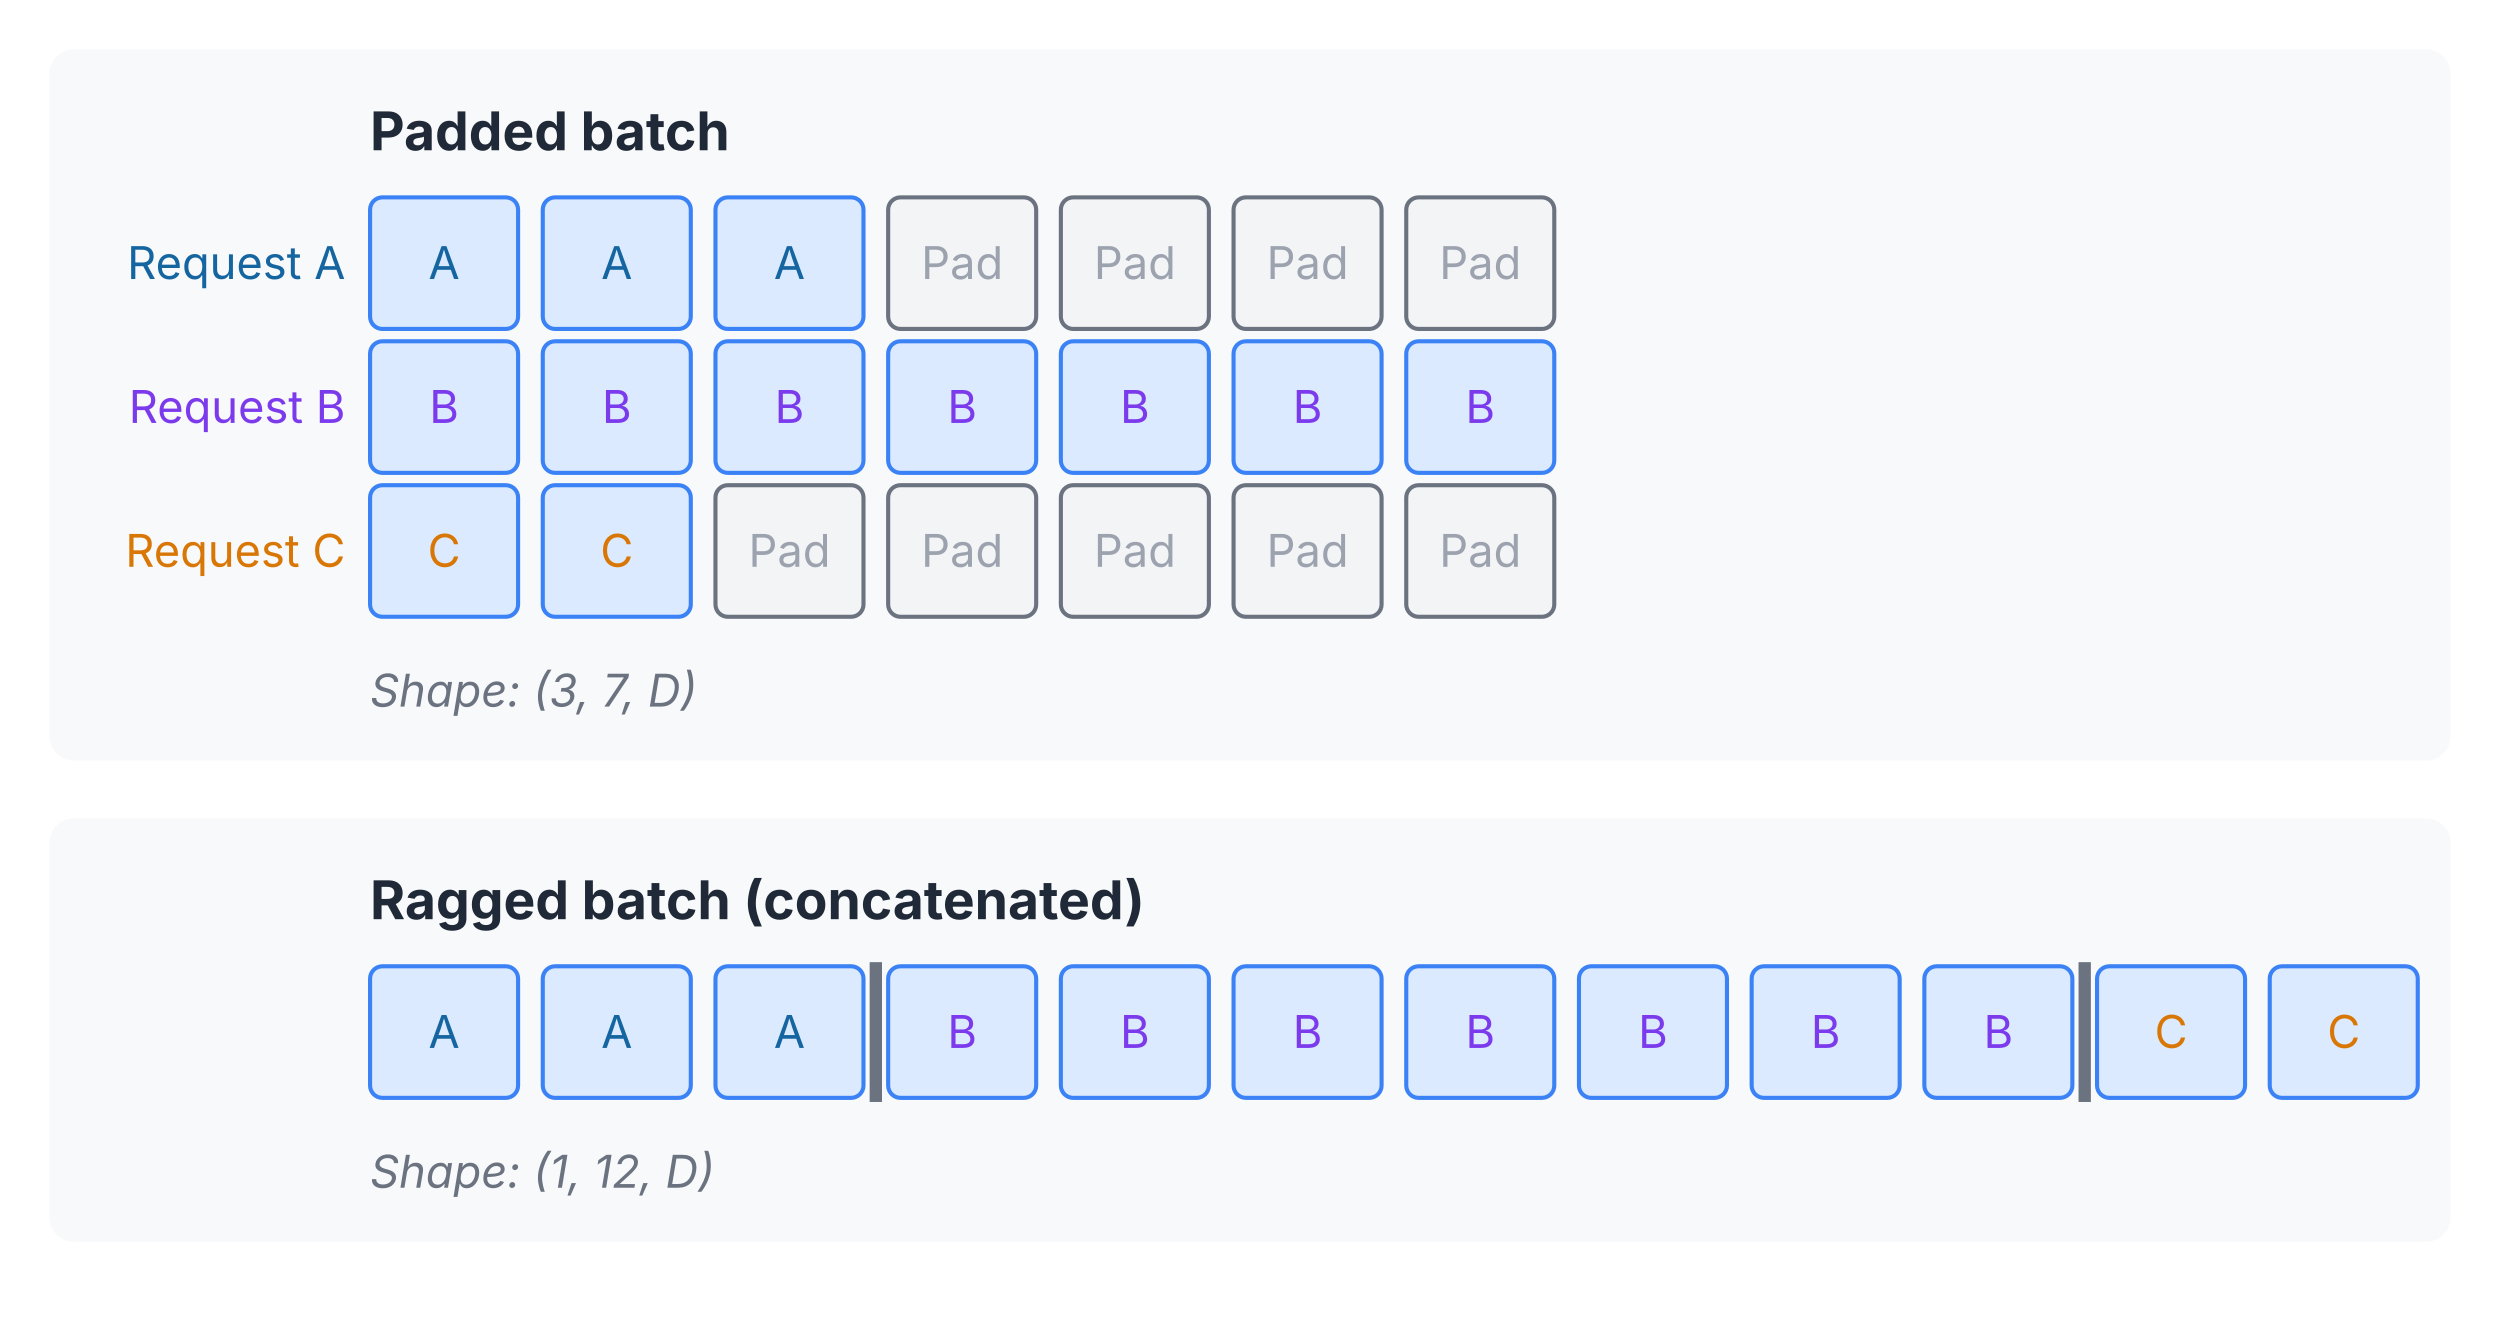
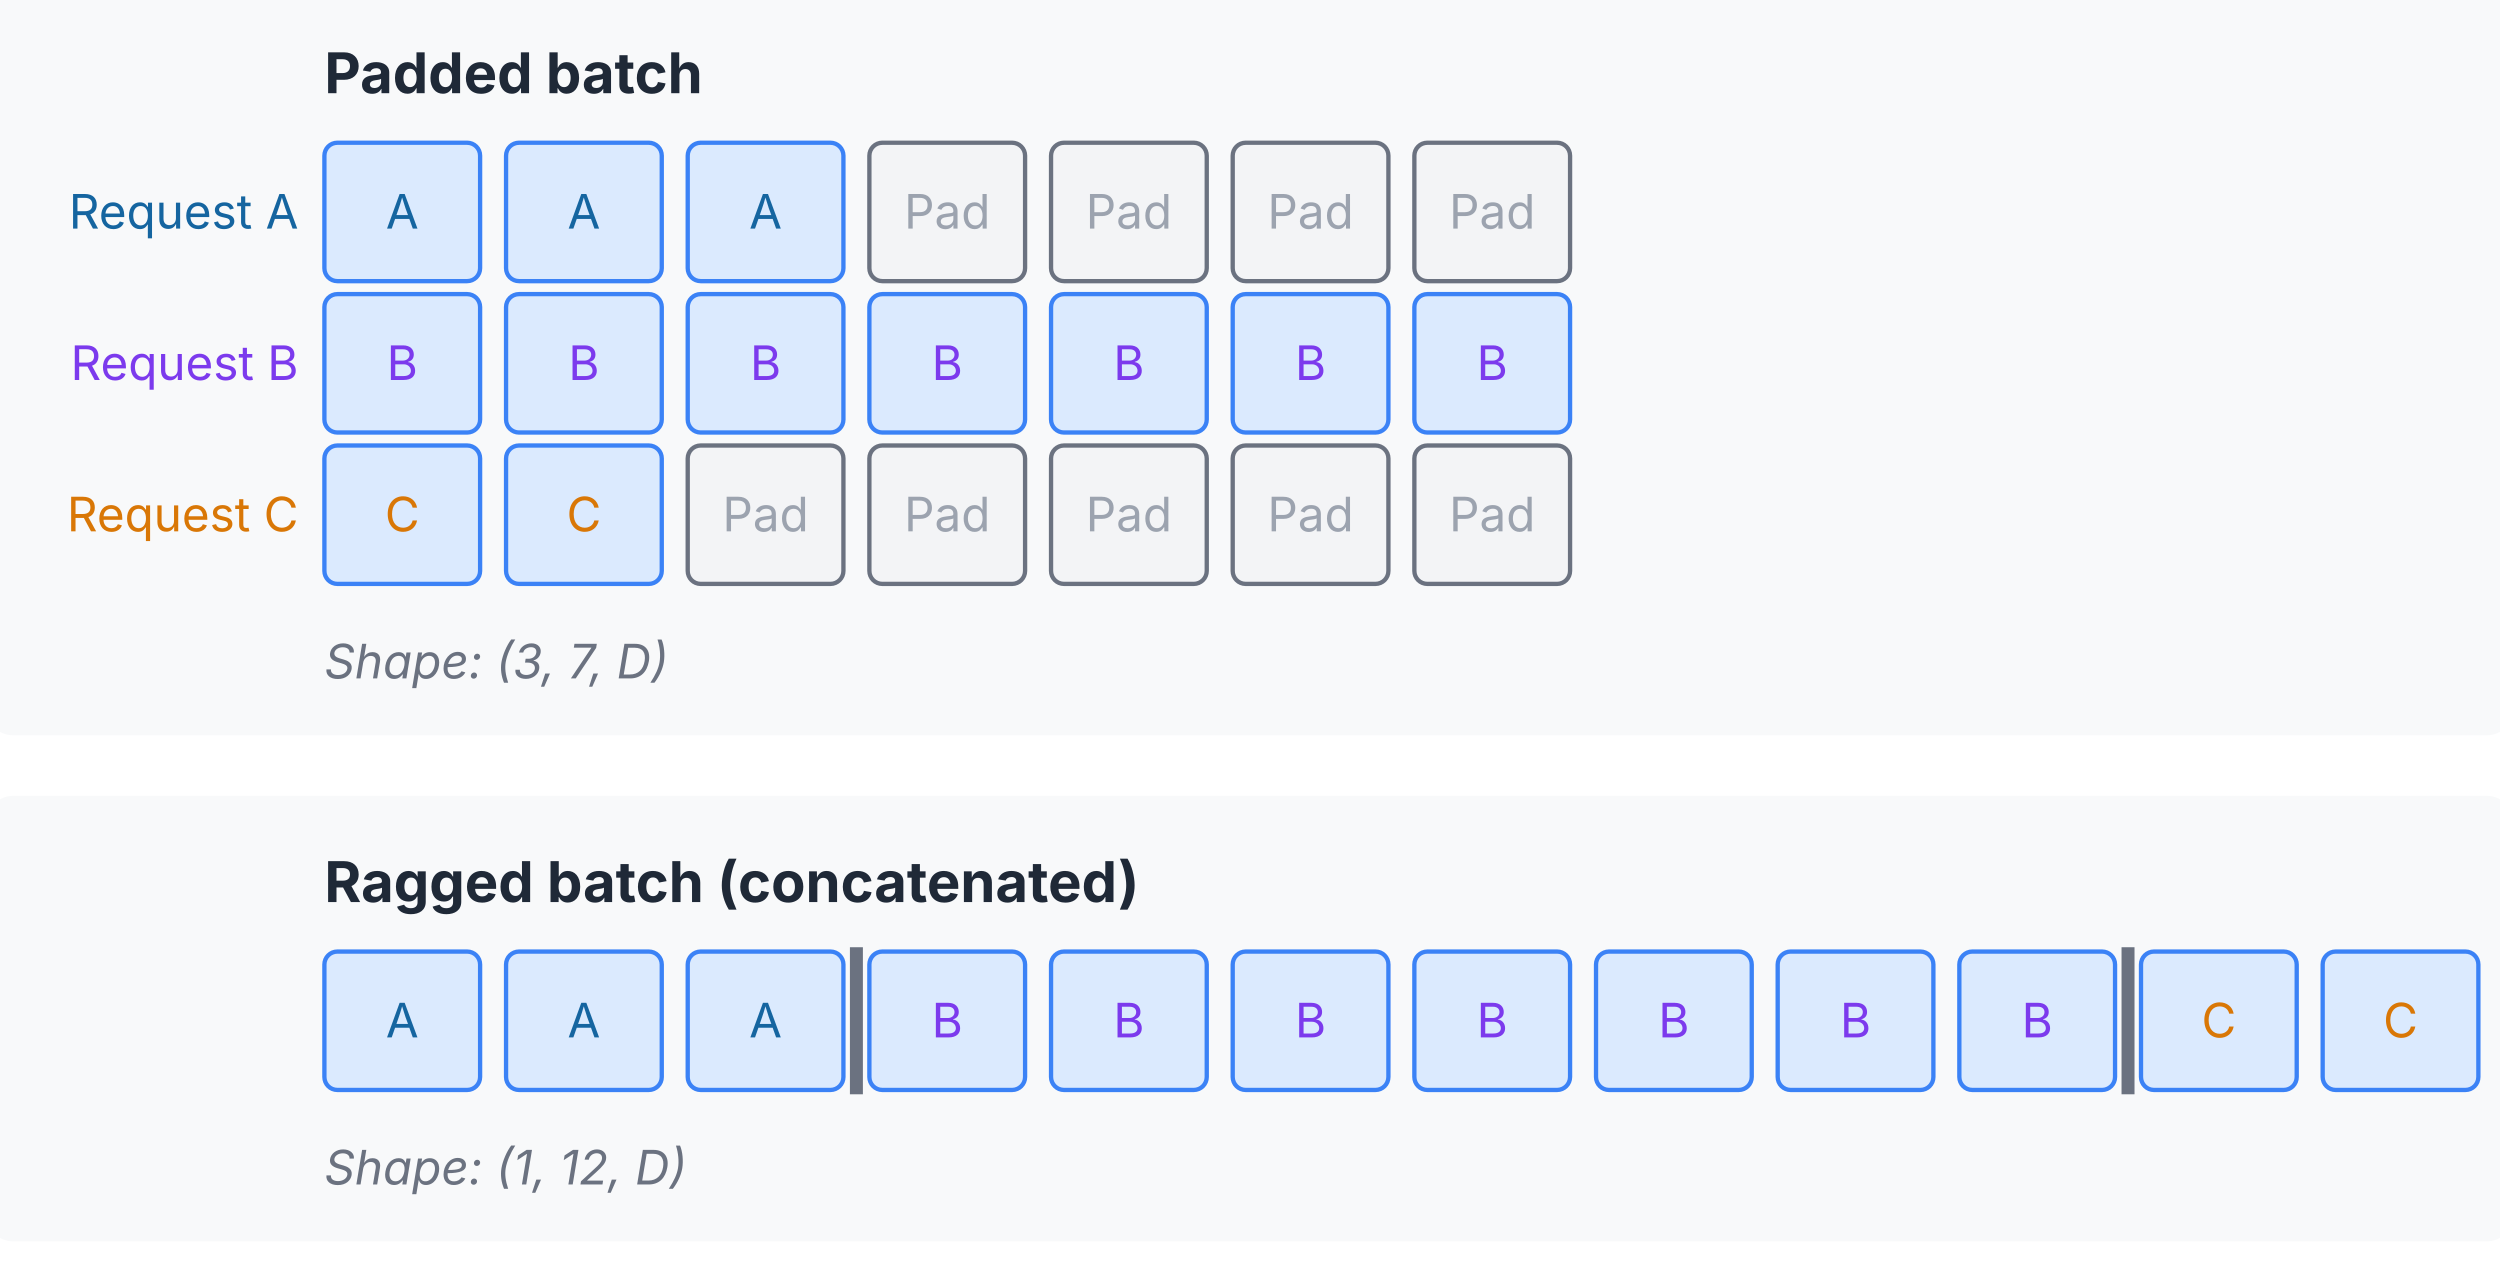
- <svg xmlns="http://www.w3.org/2000/svg" baseProfile="full" height="322px" version="1.1" viewBox="0 0 608 322" width="608px">
+ <svg xmlns="http://www.w3.org/2000/svg" baseProfile="full" height="292px" version="1.1" viewBox="0 0 578 292" width="578px">
  <defs>
    <marker id="arrowhead" markerHeight="4" markerWidth="4" orient="auto" refX="4" refY="2.0">
      <polygon fill="#374151" points="0,0 4,2.0 0,4" />
    </marker>
  </defs>
-   <rect fill="#F8F9FA" height="103" rx="6" ry="6" stroke="none" width="584" x="12" y="199" />
-   <rect fill="#F8F9FA" height="173" rx="6" ry="6" stroke="none" width="584" x="12" y="12" />
-   <text dy="0.35em" fill="#1F2937" font-family="Inter, Segoe UI, Helvetica, Arial, sans-serif" font-size="13px" font-weight="bold" text-anchor="start" x="90" y="32.0">Padded batch</text>
-   <text dy="0.35em" fill="#1565A0" font-family="Inter, Segoe UI, Helvetica, Arial, sans-serif" font-size="11px" text-anchor="end" x="84" y="64.0">Request A</text>
-   <rect fill="#DBEAFE" height="32" rx="3" ry="3" stroke="#3B82F6" stroke-width="1.0" width="36" x="90" y="48" />
-   <text dy="0.35em" fill="#1565A0" font-family="Inter, Segoe UI, Helvetica, Arial, sans-serif" font-size="11px" text-anchor="middle" x="108.0" y="64.0">A</text>
-   <rect fill="#DBEAFE" height="32" rx="3" ry="3" stroke="#3B82F6" stroke-width="1.0" width="36" x="132" y="48" />
-   <text dy="0.35em" fill="#1565A0" font-family="Inter, Segoe UI, Helvetica, Arial, sans-serif" font-size="11px" text-anchor="middle" x="150.0" y="64.0">A</text>
-   <rect fill="#DBEAFE" height="32" rx="3" ry="3" stroke="#3B82F6" stroke-width="1.0" width="36" x="174" y="48" />
-   <text dy="0.35em" fill="#1565A0" font-family="Inter, Segoe UI, Helvetica, Arial, sans-serif" font-size="11px" text-anchor="middle" x="192.0" y="64.0">A</text>
-   <rect fill="#F3F4F6" height="32" rx="3" ry="3" stroke="#6B7280" stroke-width="1.0" width="36" x="216" y="48" />
-   <text dy="0.35em" fill="#9CA3AF" font-family="Inter, Segoe UI, Helvetica, Arial, sans-serif" font-size="11px" text-anchor="middle" x="234.0" y="64.0">Pad</text>
-   <rect fill="#F3F4F6" height="32" rx="3" ry="3" stroke="#6B7280" stroke-width="1.0" width="36" x="258" y="48" />
-   <text dy="0.35em" fill="#9CA3AF" font-family="Inter, Segoe UI, Helvetica, Arial, sans-serif" font-size="11px" text-anchor="middle" x="276.0" y="64.0">Pad</text>
-   <rect fill="#F3F4F6" height="32" rx="3" ry="3" stroke="#6B7280" stroke-width="1.0" width="36" x="300" y="48" />
-   <text dy="0.35em" fill="#9CA3AF" font-family="Inter, Segoe UI, Helvetica, Arial, sans-serif" font-size="11px" text-anchor="middle" x="318.0" y="64.0">Pad</text>
-   <rect fill="#F3F4F6" height="32" rx="3" ry="3" stroke="#6B7280" stroke-width="1.0" width="36" x="342" y="48" />
-   <text dy="0.35em" fill="#9CA3AF" font-family="Inter, Segoe UI, Helvetica, Arial, sans-serif" font-size="11px" text-anchor="middle" x="360.0" y="64.0">Pad</text>
-   <text dy="0.35em" fill="#7C3AED" font-family="Inter, Segoe UI, Helvetica, Arial, sans-serif" font-size="11px" text-anchor="end" x="84" y="99.0">Request B</text>
-   <rect fill="#DBEAFE" height="32" rx="3" ry="3" stroke="#3B82F6" stroke-width="1.0" width="36" x="90" y="83" />
-   <text dy="0.35em" fill="#7C3AED" font-family="Inter, Segoe UI, Helvetica, Arial, sans-serif" font-size="11px" text-anchor="middle" x="108.0" y="99.0">B</text>
-   <rect fill="#DBEAFE" height="32" rx="3" ry="3" stroke="#3B82F6" stroke-width="1.0" width="36" x="132" y="83" />
-   <text dy="0.35em" fill="#7C3AED" font-family="Inter, Segoe UI, Helvetica, Arial, sans-serif" font-size="11px" text-anchor="middle" x="150.0" y="99.0">B</text>
-   <rect fill="#DBEAFE" height="32" rx="3" ry="3" stroke="#3B82F6" stroke-width="1.0" width="36" x="174" y="83" />
-   <text dy="0.35em" fill="#7C3AED" font-family="Inter, Segoe UI, Helvetica, Arial, sans-serif" font-size="11px" text-anchor="middle" x="192.0" y="99.0">B</text>
-   <rect fill="#DBEAFE" height="32" rx="3" ry="3" stroke="#3B82F6" stroke-width="1.0" width="36" x="216" y="83" />
-   <text dy="0.35em" fill="#7C3AED" font-family="Inter, Segoe UI, Helvetica, Arial, sans-serif" font-size="11px" text-anchor="middle" x="234.0" y="99.0">B</text>
-   <rect fill="#DBEAFE" height="32" rx="3" ry="3" stroke="#3B82F6" stroke-width="1.0" width="36" x="258" y="83" />
-   <text dy="0.35em" fill="#7C3AED" font-family="Inter, Segoe UI, Helvetica, Arial, sans-serif" font-size="11px" text-anchor="middle" x="276.0" y="99.0">B</text>
-   <rect fill="#DBEAFE" height="32" rx="3" ry="3" stroke="#3B82F6" stroke-width="1.0" width="36" x="300" y="83" />
-   <text dy="0.35em" fill="#7C3AED" font-family="Inter, Segoe UI, Helvetica, Arial, sans-serif" font-size="11px" text-anchor="middle" x="318.0" y="99.0">B</text>
-   <rect fill="#DBEAFE" height="32" rx="3" ry="3" stroke="#3B82F6" stroke-width="1.0" width="36" x="342" y="83" />
-   <text dy="0.35em" fill="#7C3AED" font-family="Inter, Segoe UI, Helvetica, Arial, sans-serif" font-size="11px" text-anchor="middle" x="360.0" y="99.0">B</text>
-   <text dy="0.35em" fill="#D97706" font-family="Inter, Segoe UI, Helvetica, Arial, sans-serif" font-size="11px" text-anchor="end" x="84" y="134.0">Request C</text>
-   <rect fill="#DBEAFE" height="32" rx="3" ry="3" stroke="#3B82F6" stroke-width="1.0" width="36" x="90" y="118" />
-   <text dy="0.35em" fill="#D97706" font-family="Inter, Segoe UI, Helvetica, Arial, sans-serif" font-size="11px" text-anchor="middle" x="108.0" y="134.0">C</text>
-   <rect fill="#DBEAFE" height="32" rx="3" ry="3" stroke="#3B82F6" stroke-width="1.0" width="36" x="132" y="118" />
-   <text dy="0.35em" fill="#D97706" font-family="Inter, Segoe UI, Helvetica, Arial, sans-serif" font-size="11px" text-anchor="middle" x="150.0" y="134.0">C</text>
-   <rect fill="#F3F4F6" height="32" rx="3" ry="3" stroke="#6B7280" stroke-width="1.0" width="36" x="174" y="118" />
-   <text dy="0.35em" fill="#9CA3AF" font-family="Inter, Segoe UI, Helvetica, Arial, sans-serif" font-size="11px" text-anchor="middle" x="192.0" y="134.0">Pad</text>
-   <rect fill="#F3F4F6" height="32" rx="3" ry="3" stroke="#6B7280" stroke-width="1.0" width="36" x="216" y="118" />
-   <text dy="0.35em" fill="#9CA3AF" font-family="Inter, Segoe UI, Helvetica, Arial, sans-serif" font-size="11px" text-anchor="middle" x="234.0" y="134.0">Pad</text>
-   <rect fill="#F3F4F6" height="32" rx="3" ry="3" stroke="#6B7280" stroke-width="1.0" width="36" x="258" y="118" />
-   <text dy="0.35em" fill="#9CA3AF" font-family="Inter, Segoe UI, Helvetica, Arial, sans-serif" font-size="11px" text-anchor="middle" x="276.0" y="134.0">Pad</text>
-   <rect fill="#F3F4F6" height="32" rx="3" ry="3" stroke="#6B7280" stroke-width="1.0" width="36" x="300" y="118" />
-   <text dy="0.35em" fill="#9CA3AF" font-family="Inter, Segoe UI, Helvetica, Arial, sans-serif" font-size="11px" text-anchor="middle" x="318.0" y="134.0">Pad</text>
-   <rect fill="#F3F4F6" height="32" rx="3" ry="3" stroke="#6B7280" stroke-width="1.0" width="36" x="342" y="118" />
-   <text dy="0.35em" fill="#9CA3AF" font-family="Inter, Segoe UI, Helvetica, Arial, sans-serif" font-size="11px" text-anchor="middle" x="360.0" y="134.0">Pad</text>
-   <text dy="0.35em" fill="#6B7280" font-family="Inter, Segoe UI, Helvetica, Arial, sans-serif" font-size="11px" font-style="italic" text-anchor="start" x="90" y="168">Shape: (3, 7, D)</text>
-   <text dy="0.35em" fill="#1F2937" font-family="Inter, Segoe UI, Helvetica, Arial, sans-serif" font-size="13px" font-weight="bold" text-anchor="start" x="90" y="219.0">Ragged batch (concatenated)</text>
-   <rect fill="#DBEAFE" height="32" rx="3" ry="3" stroke="#3B82F6" stroke-width="1.0" width="36" x="90" y="235" />
-   <text dy="0.35em" fill="#1565A0" font-family="Inter, Segoe UI, Helvetica, Arial, sans-serif" font-size="11px" text-anchor="middle" x="108.0" y="251.0">A</text>
-   <rect fill="#DBEAFE" height="32" rx="3" ry="3" stroke="#3B82F6" stroke-width="1.0" width="36" x="132" y="235" />
-   <text dy="0.35em" fill="#1565A0" font-family="Inter, Segoe UI, Helvetica, Arial, sans-serif" font-size="11px" text-anchor="middle" x="150.0" y="251.0">A</text>
-   <rect fill="#DBEAFE" height="32" rx="3" ry="3" stroke="#3B82F6" stroke-width="1.0" width="36" x="174" y="235" />
-   <text dy="0.35em" fill="#1565A0" font-family="Inter, Segoe UI, Helvetica, Arial, sans-serif" font-size="11px" text-anchor="middle" x="192.0" y="251.0">A</text>
-   <rect fill="#DBEAFE" height="32" rx="3" ry="3" stroke="#3B82F6" stroke-width="1.0" width="36" x="216" y="235" />
-   <text dy="0.35em" fill="#7C3AED" font-family="Inter, Segoe UI, Helvetica, Arial, sans-serif" font-size="11px" text-anchor="middle" x="234.0" y="251.0">B</text>
-   <rect fill="#DBEAFE" height="32" rx="3" ry="3" stroke="#3B82F6" stroke-width="1.0" width="36" x="258" y="235" />
-   <text dy="0.35em" fill="#7C3AED" font-family="Inter, Segoe UI, Helvetica, Arial, sans-serif" font-size="11px" text-anchor="middle" x="276.0" y="251.0">B</text>
-   <rect fill="#DBEAFE" height="32" rx="3" ry="3" stroke="#3B82F6" stroke-width="1.0" width="36" x="300" y="235" />
-   <text dy="0.35em" fill="#7C3AED" font-family="Inter, Segoe UI, Helvetica, Arial, sans-serif" font-size="11px" text-anchor="middle" x="318.0" y="251.0">B</text>
-   <rect fill="#DBEAFE" height="32" rx="3" ry="3" stroke="#3B82F6" stroke-width="1.0" width="36" x="342" y="235" />
-   <text dy="0.35em" fill="#7C3AED" font-family="Inter, Segoe UI, Helvetica, Arial, sans-serif" font-size="11px" text-anchor="middle" x="360.0" y="251.0">B</text>
-   <rect fill="#DBEAFE" height="32" rx="3" ry="3" stroke="#3B82F6" stroke-width="1.0" width="36" x="384" y="235" />
-   <text dy="0.35em" fill="#7C3AED" font-family="Inter, Segoe UI, Helvetica, Arial, sans-serif" font-size="11px" text-anchor="middle" x="402.0" y="251.0">B</text>
-   <rect fill="#DBEAFE" height="32" rx="3" ry="3" stroke="#3B82F6" stroke-width="1.0" width="36" x="426" y="235" />
-   <text dy="0.35em" fill="#7C3AED" font-family="Inter, Segoe UI, Helvetica, Arial, sans-serif" font-size="11px" text-anchor="middle" x="444.0" y="251.0">B</text>
-   <rect fill="#DBEAFE" height="32" rx="3" ry="3" stroke="#3B82F6" stroke-width="1.0" width="36" x="468" y="235" />
-   <text dy="0.35em" fill="#7C3AED" font-family="Inter, Segoe UI, Helvetica, Arial, sans-serif" font-size="11px" text-anchor="middle" x="486.0" y="251.0">B</text>
-   <rect fill="#DBEAFE" height="32" rx="3" ry="3" stroke="#3B82F6" stroke-width="1.0" width="36" x="510" y="235" />
-   <text dy="0.35em" fill="#D97706" font-family="Inter, Segoe UI, Helvetica, Arial, sans-serif" font-size="11px" text-anchor="middle" x="528.0" y="251.0">C</text>
-   <rect fill="#DBEAFE" height="32" rx="3" ry="3" stroke="#3B82F6" stroke-width="1.0" width="36" x="552" y="235" />
-   <text dy="0.35em" fill="#D97706" font-family="Inter, Segoe UI, Helvetica, Arial, sans-serif" font-size="11px" text-anchor="middle" x="570.0" y="251.0">C</text>
-   <line stroke="#6B7280" stroke-width="3.0" x1="213.0" x2="213.0" y1="234" y2="268" />
-   <line stroke="#6B7280" stroke-width="3.0" x1="507.0" x2="507.0" y1="234" y2="268" />
-   <text dy="0.35em" fill="#6B7280" font-family="Inter, Segoe UI, Helvetica, Arial, sans-serif" font-size="11px" font-style="italic" text-anchor="start" x="90" y="285">Shape: (1, 12, D)</text>
+   <rect fill="#F8F9FA" height="103" rx="6" ry="6" stroke="none" width="584" x="-3" y="184" />
+   <rect fill="#F8F9FA" height="173" rx="6" ry="6" stroke="none" width="584" x="-3" y="-3" />
+   <text dy="0.35em" fill="#1F2937" font-family="Inter, Segoe UI, Helvetica, Arial, sans-serif" font-size="13px" font-weight="bold" text-anchor="start" x="75" y="17.0">Padded batch</text>
+   <text dy="0.35em" fill="#1565A0" font-family="Inter, Segoe UI, Helvetica, Arial, sans-serif" font-size="11px" text-anchor="end" x="69" y="49.0">Request A</text>
+   <rect fill="#DBEAFE" height="32" rx="3" ry="3" stroke="#3B82F6" stroke-width="1.0" width="36" x="75" y="33" />
+   <text dy="0.35em" fill="#1565A0" font-family="Inter, Segoe UI, Helvetica, Arial, sans-serif" font-size="11px" text-anchor="middle" x="93.0" y="49.0">A</text>
+   <rect fill="#DBEAFE" height="32" rx="3" ry="3" stroke="#3B82F6" stroke-width="1.0" width="36" x="117" y="33" />
+   <text dy="0.35em" fill="#1565A0" font-family="Inter, Segoe UI, Helvetica, Arial, sans-serif" font-size="11px" text-anchor="middle" x="135.0" y="49.0">A</text>
+   <rect fill="#DBEAFE" height="32" rx="3" ry="3" stroke="#3B82F6" stroke-width="1.0" width="36" x="159" y="33" />
+   <text dy="0.35em" fill="#1565A0" font-family="Inter, Segoe UI, Helvetica, Arial, sans-serif" font-size="11px" text-anchor="middle" x="177.0" y="49.0">A</text>
+   <rect fill="#F3F4F6" height="32" rx="3" ry="3" stroke="#6B7280" stroke-width="1.0" width="36" x="201" y="33" />
+   <text dy="0.35em" fill="#9CA3AF" font-family="Inter, Segoe UI, Helvetica, Arial, sans-serif" font-size="11px" text-anchor="middle" x="219.0" y="49.0">Pad</text>
+   <rect fill="#F3F4F6" height="32" rx="3" ry="3" stroke="#6B7280" stroke-width="1.0" width="36" x="243" y="33" />
+   <text dy="0.35em" fill="#9CA3AF" font-family="Inter, Segoe UI, Helvetica, Arial, sans-serif" font-size="11px" text-anchor="middle" x="261.0" y="49.0">Pad</text>
+   <rect fill="#F3F4F6" height="32" rx="3" ry="3" stroke="#6B7280" stroke-width="1.0" width="36" x="285" y="33" />
+   <text dy="0.35em" fill="#9CA3AF" font-family="Inter, Segoe UI, Helvetica, Arial, sans-serif" font-size="11px" text-anchor="middle" x="303.0" y="49.0">Pad</text>
+   <rect fill="#F3F4F6" height="32" rx="3" ry="3" stroke="#6B7280" stroke-width="1.0" width="36" x="327" y="33" />
+   <text dy="0.35em" fill="#9CA3AF" font-family="Inter, Segoe UI, Helvetica, Arial, sans-serif" font-size="11px" text-anchor="middle" x="345.0" y="49.0">Pad</text>
+   <text dy="0.35em" fill="#7C3AED" font-family="Inter, Segoe UI, Helvetica, Arial, sans-serif" font-size="11px" text-anchor="end" x="69" y="84.0">Request B</text>
+   <rect fill="#DBEAFE" height="32" rx="3" ry="3" stroke="#3B82F6" stroke-width="1.0" width="36" x="75" y="68" />
+   <text dy="0.35em" fill="#7C3AED" font-family="Inter, Segoe UI, Helvetica, Arial, sans-serif" font-size="11px" text-anchor="middle" x="93.0" y="84.0">B</text>
+   <rect fill="#DBEAFE" height="32" rx="3" ry="3" stroke="#3B82F6" stroke-width="1.0" width="36" x="117" y="68" />
+   <text dy="0.35em" fill="#7C3AED" font-family="Inter, Segoe UI, Helvetica, Arial, sans-serif" font-size="11px" text-anchor="middle" x="135.0" y="84.0">B</text>
+   <rect fill="#DBEAFE" height="32" rx="3" ry="3" stroke="#3B82F6" stroke-width="1.0" width="36" x="159" y="68" />
+   <text dy="0.35em" fill="#7C3AED" font-family="Inter, Segoe UI, Helvetica, Arial, sans-serif" font-size="11px" text-anchor="middle" x="177.0" y="84.0">B</text>
+   <rect fill="#DBEAFE" height="32" rx="3" ry="3" stroke="#3B82F6" stroke-width="1.0" width="36" x="201" y="68" />
+   <text dy="0.35em" fill="#7C3AED" font-family="Inter, Segoe UI, Helvetica, Arial, sans-serif" font-size="11px" text-anchor="middle" x="219.0" y="84.0">B</text>
+   <rect fill="#DBEAFE" height="32" rx="3" ry="3" stroke="#3B82F6" stroke-width="1.0" width="36" x="243" y="68" />
+   <text dy="0.35em" fill="#7C3AED" font-family="Inter, Segoe UI, Helvetica, Arial, sans-serif" font-size="11px" text-anchor="middle" x="261.0" y="84.0">B</text>
+   <rect fill="#DBEAFE" height="32" rx="3" ry="3" stroke="#3B82F6" stroke-width="1.0" width="36" x="285" y="68" />
+   <text dy="0.35em" fill="#7C3AED" font-family="Inter, Segoe UI, Helvetica, Arial, sans-serif" font-size="11px" text-anchor="middle" x="303.0" y="84.0">B</text>
+   <rect fill="#DBEAFE" height="32" rx="3" ry="3" stroke="#3B82F6" stroke-width="1.0" width="36" x="327" y="68" />
+   <text dy="0.35em" fill="#7C3AED" font-family="Inter, Segoe UI, Helvetica, Arial, sans-serif" font-size="11px" text-anchor="middle" x="345.0" y="84.0">B</text>
+   <text dy="0.35em" fill="#D97706" font-family="Inter, Segoe UI, Helvetica, Arial, sans-serif" font-size="11px" text-anchor="end" x="69" y="119.0">Request C</text>
+   <rect fill="#DBEAFE" height="32" rx="3" ry="3" stroke="#3B82F6" stroke-width="1.0" width="36" x="75" y="103" />
+   <text dy="0.35em" fill="#D97706" font-family="Inter, Segoe UI, Helvetica, Arial, sans-serif" font-size="11px" text-anchor="middle" x="93.0" y="119.0">C</text>
+   <rect fill="#DBEAFE" height="32" rx="3" ry="3" stroke="#3B82F6" stroke-width="1.0" width="36" x="117" y="103" />
+   <text dy="0.35em" fill="#D97706" font-family="Inter, Segoe UI, Helvetica, Arial, sans-serif" font-size="11px" text-anchor="middle" x="135.0" y="119.0">C</text>
+   <rect fill="#F3F4F6" height="32" rx="3" ry="3" stroke="#6B7280" stroke-width="1.0" width="36" x="159" y="103" />
+   <text dy="0.35em" fill="#9CA3AF" font-family="Inter, Segoe UI, Helvetica, Arial, sans-serif" font-size="11px" text-anchor="middle" x="177.0" y="119.0">Pad</text>
+   <rect fill="#F3F4F6" height="32" rx="3" ry="3" stroke="#6B7280" stroke-width="1.0" width="36" x="201" y="103" />
+   <text dy="0.35em" fill="#9CA3AF" font-family="Inter, Segoe UI, Helvetica, Arial, sans-serif" font-size="11px" text-anchor="middle" x="219.0" y="119.0">Pad</text>
+   <rect fill="#F3F4F6" height="32" rx="3" ry="3" stroke="#6B7280" stroke-width="1.0" width="36" x="243" y="103" />
+   <text dy="0.35em" fill="#9CA3AF" font-family="Inter, Segoe UI, Helvetica, Arial, sans-serif" font-size="11px" text-anchor="middle" x="261.0" y="119.0">Pad</text>
+   <rect fill="#F3F4F6" height="32" rx="3" ry="3" stroke="#6B7280" stroke-width="1.0" width="36" x="285" y="103" />
+   <text dy="0.35em" fill="#9CA3AF" font-family="Inter, Segoe UI, Helvetica, Arial, sans-serif" font-size="11px" text-anchor="middle" x="303.0" y="119.0">Pad</text>
+   <rect fill="#F3F4F6" height="32" rx="3" ry="3" stroke="#6B7280" stroke-width="1.0" width="36" x="327" y="103" />
+   <text dy="0.35em" fill="#9CA3AF" font-family="Inter, Segoe UI, Helvetica, Arial, sans-serif" font-size="11px" text-anchor="middle" x="345.0" y="119.0">Pad</text>
+   <text dy="0.35em" fill="#6B7280" font-family="Inter, Segoe UI, Helvetica, Arial, sans-serif" font-size="11px" font-style="italic" text-anchor="start" x="75" y="153">Shape: (3, 7, D)</text>
+   <text dy="0.35em" fill="#1F2937" font-family="Inter, Segoe UI, Helvetica, Arial, sans-serif" font-size="13px" font-weight="bold" text-anchor="start" x="75" y="204.0">Ragged batch (concatenated)</text>
+   <rect fill="#DBEAFE" height="32" rx="3" ry="3" stroke="#3B82F6" stroke-width="1.0" width="36" x="75" y="220" />
+   <text dy="0.35em" fill="#1565A0" font-family="Inter, Segoe UI, Helvetica, Arial, sans-serif" font-size="11px" text-anchor="middle" x="93.0" y="236.0">A</text>
+   <rect fill="#DBEAFE" height="32" rx="3" ry="3" stroke="#3B82F6" stroke-width="1.0" width="36" x="117" y="220" />
+   <text dy="0.35em" fill="#1565A0" font-family="Inter, Segoe UI, Helvetica, Arial, sans-serif" font-size="11px" text-anchor="middle" x="135.0" y="236.0">A</text>
+   <rect fill="#DBEAFE" height="32" rx="3" ry="3" stroke="#3B82F6" stroke-width="1.0" width="36" x="159" y="220" />
+   <text dy="0.35em" fill="#1565A0" font-family="Inter, Segoe UI, Helvetica, Arial, sans-serif" font-size="11px" text-anchor="middle" x="177.0" y="236.0">A</text>
+   <rect fill="#DBEAFE" height="32" rx="3" ry="3" stroke="#3B82F6" stroke-width="1.0" width="36" x="201" y="220" />
+   <text dy="0.35em" fill="#7C3AED" font-family="Inter, Segoe UI, Helvetica, Arial, sans-serif" font-size="11px" text-anchor="middle" x="219.0" y="236.0">B</text>
+   <rect fill="#DBEAFE" height="32" rx="3" ry="3" stroke="#3B82F6" stroke-width="1.0" width="36" x="243" y="220" />
+   <text dy="0.35em" fill="#7C3AED" font-family="Inter, Segoe UI, Helvetica, Arial, sans-serif" font-size="11px" text-anchor="middle" x="261.0" y="236.0">B</text>
+   <rect fill="#DBEAFE" height="32" rx="3" ry="3" stroke="#3B82F6" stroke-width="1.0" width="36" x="285" y="220" />
+   <text dy="0.35em" fill="#7C3AED" font-family="Inter, Segoe UI, Helvetica, Arial, sans-serif" font-size="11px" text-anchor="middle" x="303.0" y="236.0">B</text>
+   <rect fill="#DBEAFE" height="32" rx="3" ry="3" stroke="#3B82F6" stroke-width="1.0" width="36" x="327" y="220" />
+   <text dy="0.35em" fill="#7C3AED" font-family="Inter, Segoe UI, Helvetica, Arial, sans-serif" font-size="11px" text-anchor="middle" x="345.0" y="236.0">B</text>
+   <rect fill="#DBEAFE" height="32" rx="3" ry="3" stroke="#3B82F6" stroke-width="1.0" width="36" x="369" y="220" />
+   <text dy="0.35em" fill="#7C3AED" font-family="Inter, Segoe UI, Helvetica, Arial, sans-serif" font-size="11px" text-anchor="middle" x="387.0" y="236.0">B</text>
+   <rect fill="#DBEAFE" height="32" rx="3" ry="3" stroke="#3B82F6" stroke-width="1.0" width="36" x="411" y="220" />
+   <text dy="0.35em" fill="#7C3AED" font-family="Inter, Segoe UI, Helvetica, Arial, sans-serif" font-size="11px" text-anchor="middle" x="429.0" y="236.0">B</text>
+   <rect fill="#DBEAFE" height="32" rx="3" ry="3" stroke="#3B82F6" stroke-width="1.0" width="36" x="453" y="220" />
+   <text dy="0.35em" fill="#7C3AED" font-family="Inter, Segoe UI, Helvetica, Arial, sans-serif" font-size="11px" text-anchor="middle" x="471.0" y="236.0">B</text>
+   <rect fill="#DBEAFE" height="32" rx="3" ry="3" stroke="#3B82F6" stroke-width="1.0" width="36" x="495" y="220" />
+   <text dy="0.35em" fill="#D97706" font-family="Inter, Segoe UI, Helvetica, Arial, sans-serif" font-size="11px" text-anchor="middle" x="513.0" y="236.0">C</text>
+   <rect fill="#DBEAFE" height="32" rx="3" ry="3" stroke="#3B82F6" stroke-width="1.0" width="36" x="537" y="220" />
+   <text dy="0.35em" fill="#D97706" font-family="Inter, Segoe UI, Helvetica, Arial, sans-serif" font-size="11px" text-anchor="middle" x="555.0" y="236.0">C</text>
+   <line stroke="#6B7280" stroke-width="3.0" x1="198.0" x2="198.0" y1="219" y2="253" />
+   <line stroke="#6B7280" stroke-width="3.0" x1="492.0" x2="492.0" y1="219" y2="253" />
+   <text dy="0.35em" fill="#6B7280" font-family="Inter, Segoe UI, Helvetica, Arial, sans-serif" font-size="11px" font-style="italic" text-anchor="start" x="75" y="270">Shape: (1, 12, D)</text>
</svg>
